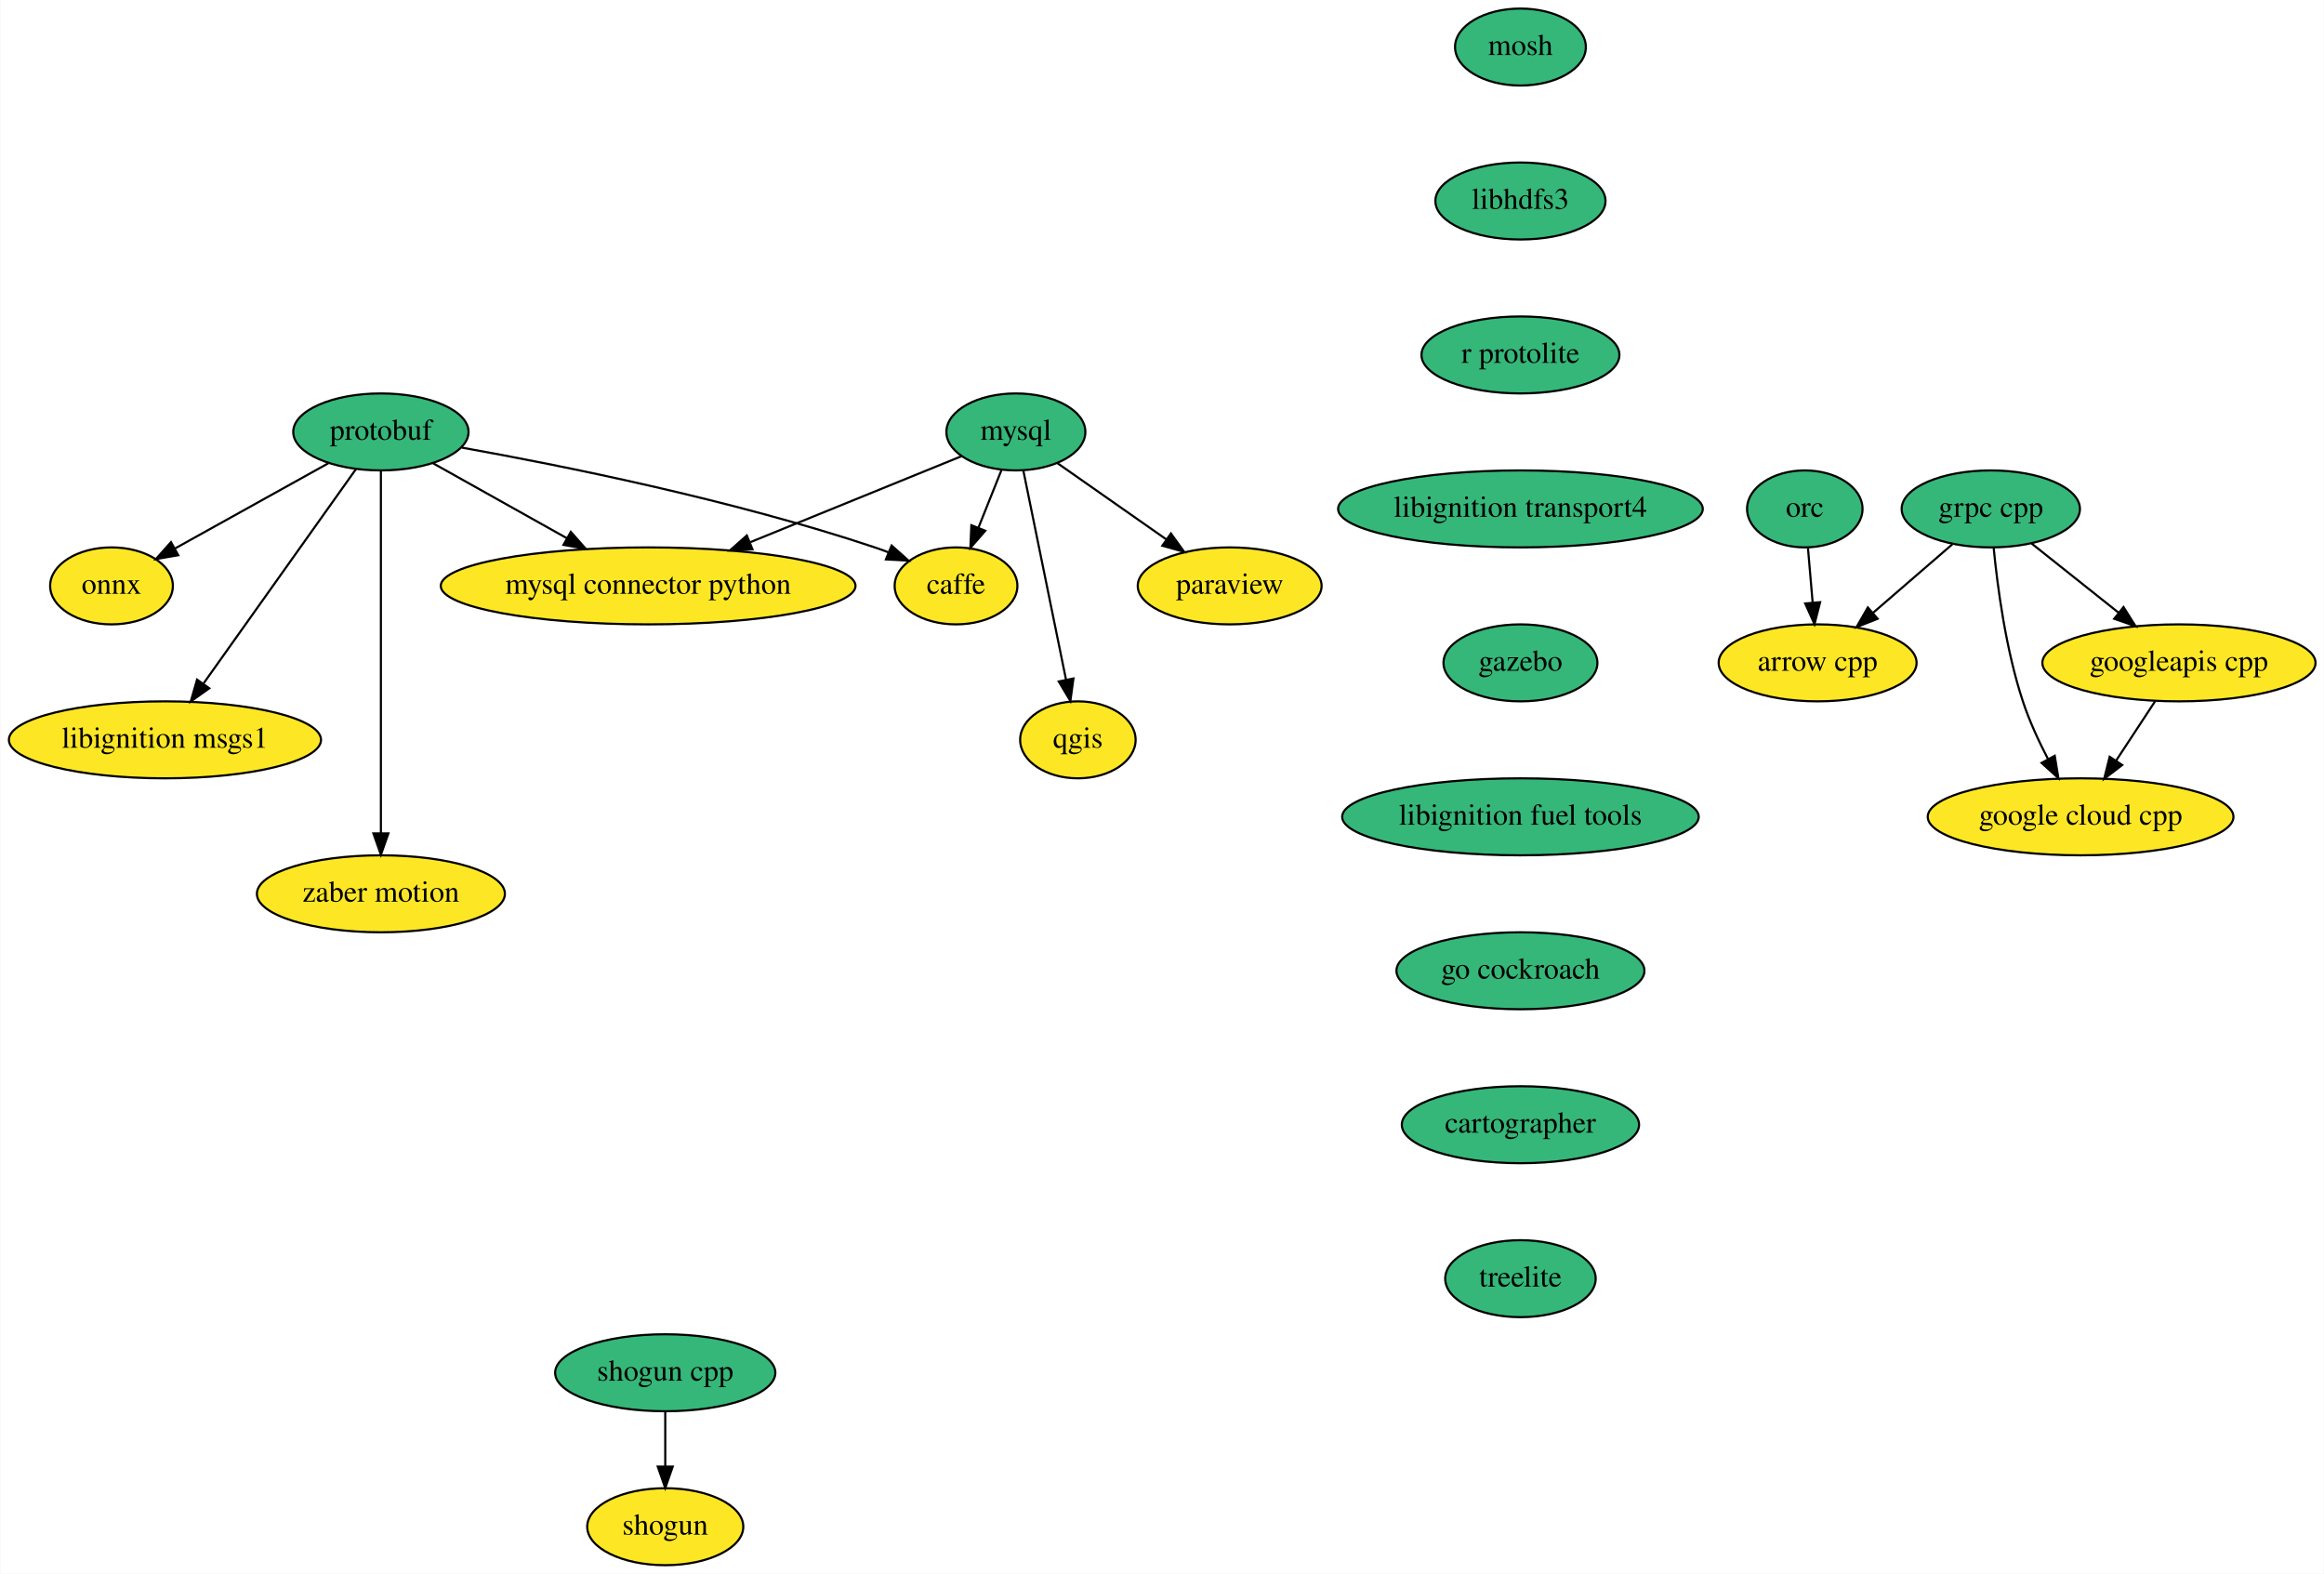
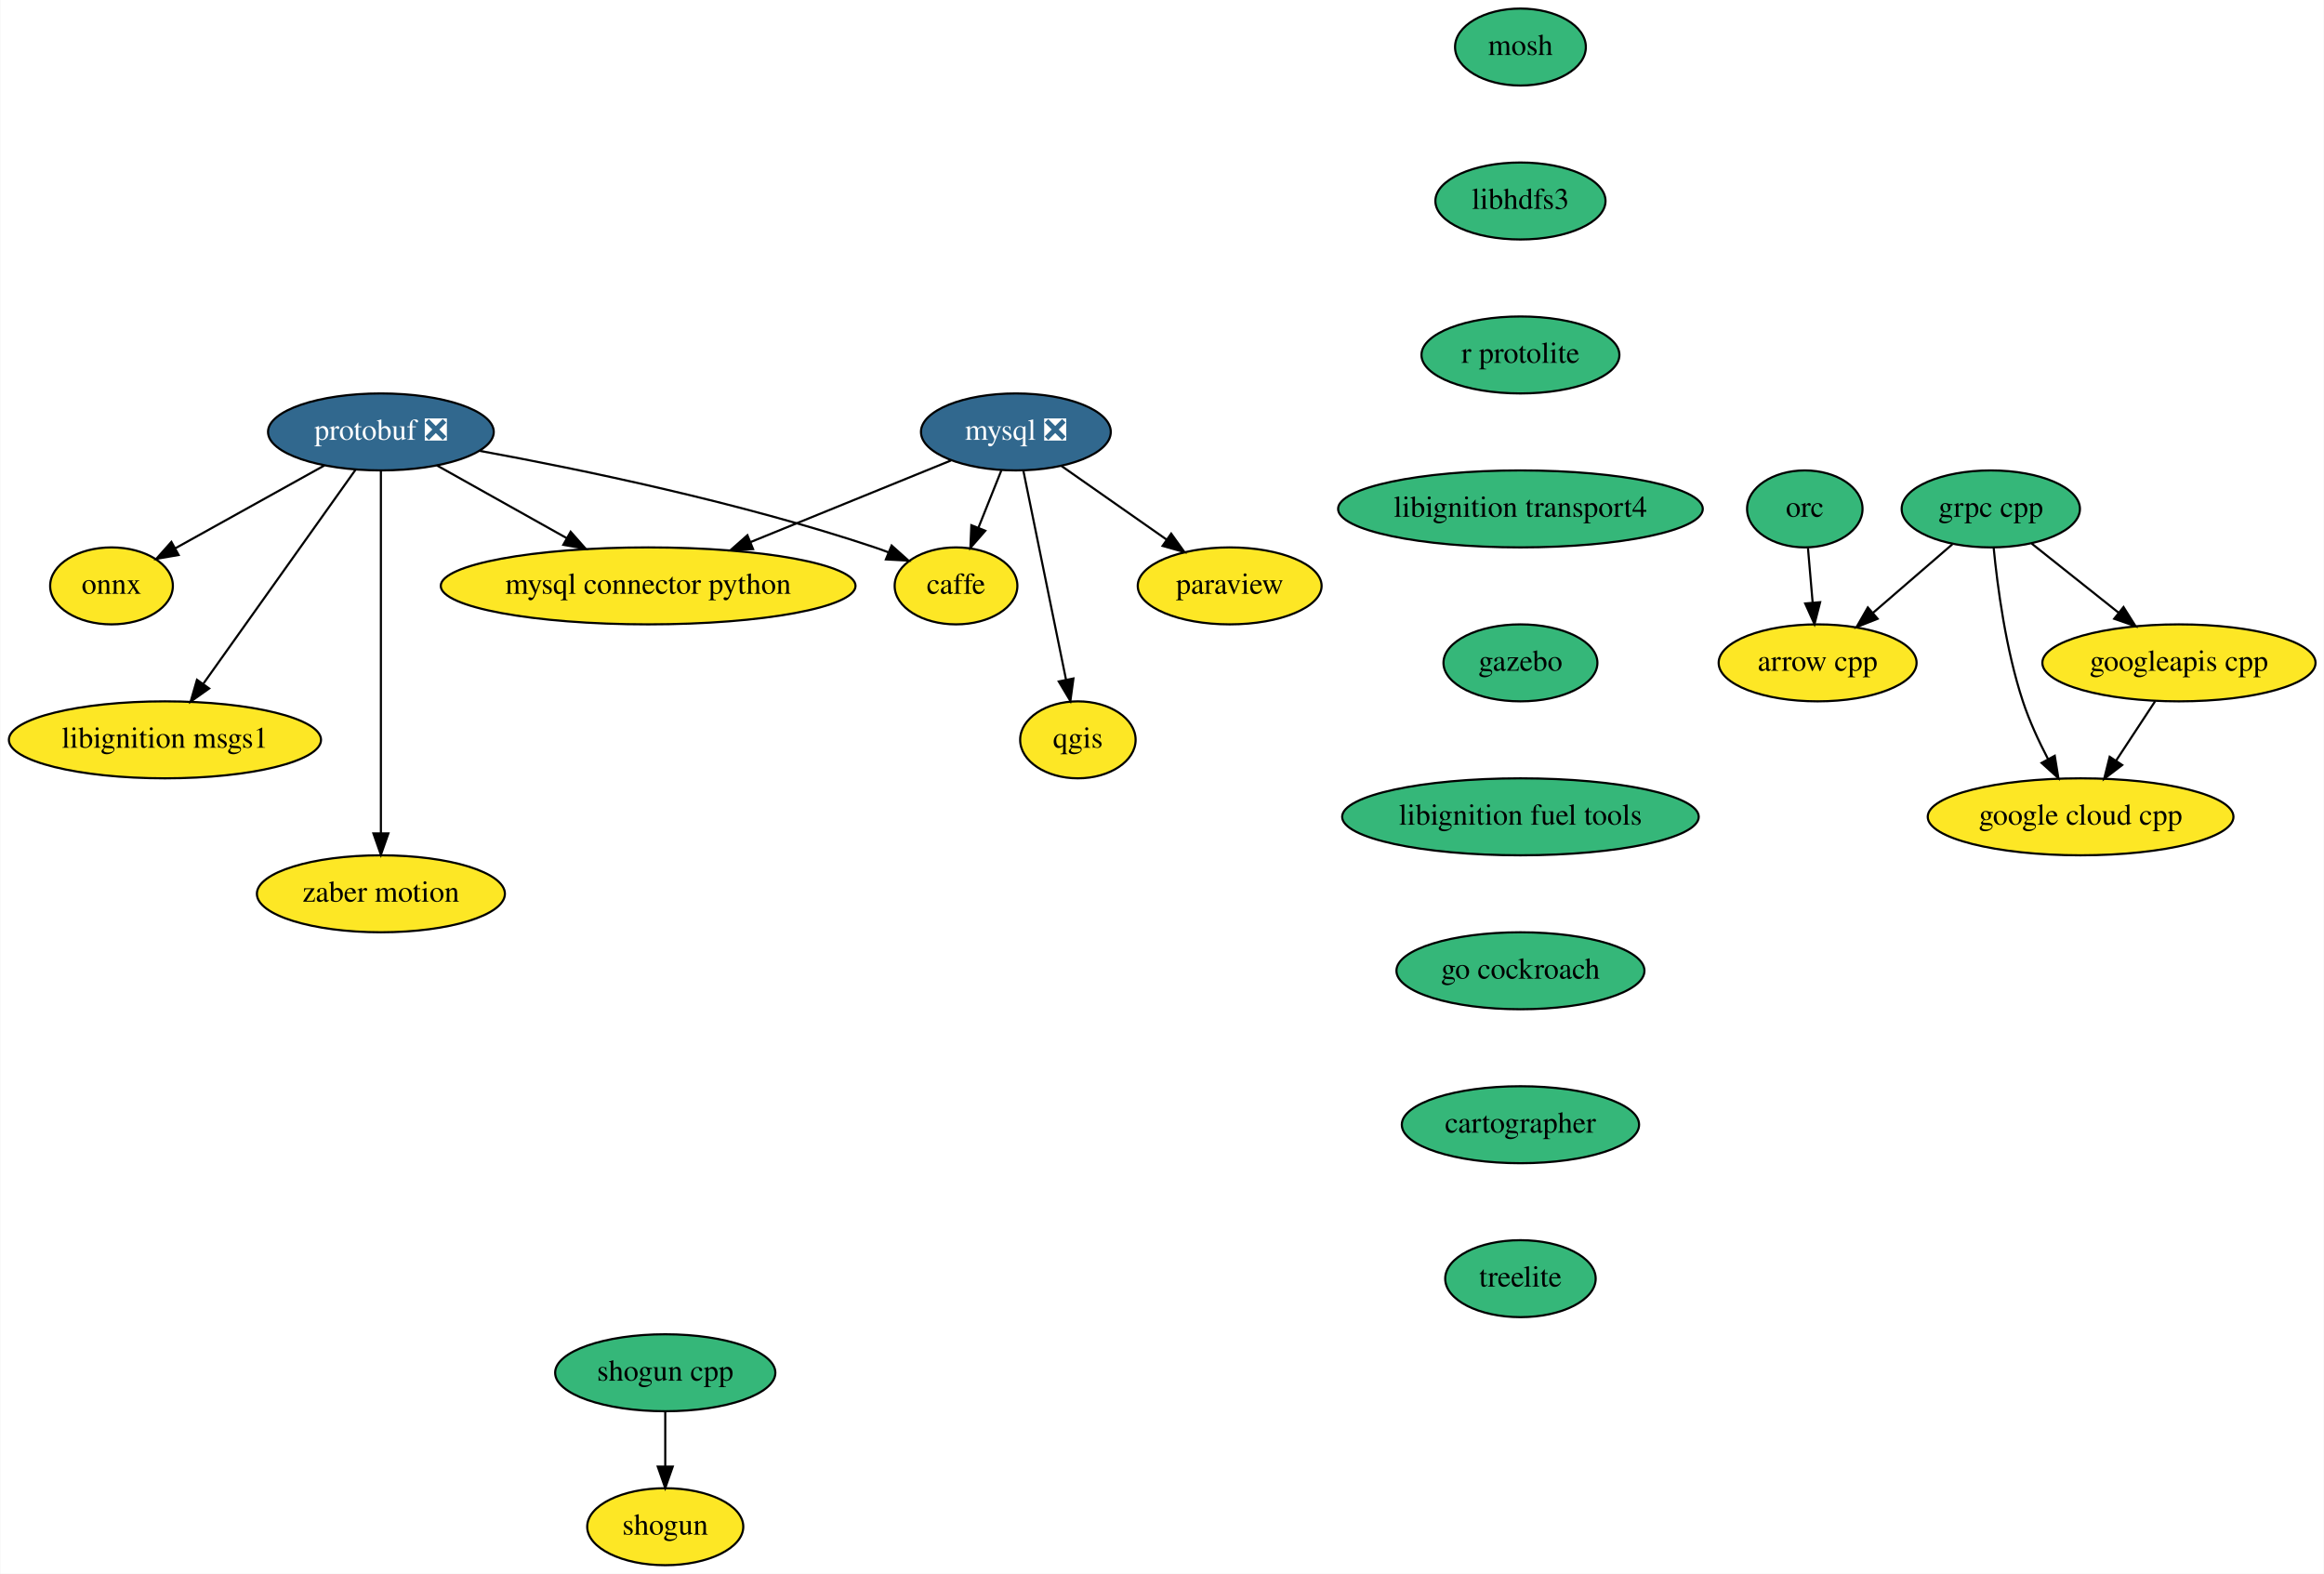
<svg xmlns="http://www.w3.org/2000/svg" xmlns:xlink="http://www.w3.org/1999/xlink" width="1087pt" height="736pt" viewBox="0.00 0.00 1086.69 736.00">
  <g id="graph0" class="graph" transform="scale(1 1) rotate(0) translate(4 732)">
    <polygon fill="white" stroke="transparent" points="-4,4 -4,-732 1082.69,-732 1082.69,4 -4,4" />
    <g id="node1" class="node">
      <g id="a_node1">
        <a xlink:href="https://github.com/conda-forge/arrow-cpp-feedstock" xlink:title="arrow cpp">
          <ellipse fill="#fde725" stroke="black" cx="846" cy="-422" rx="46.29" ry="18" />
          <text text-anchor="middle" x="846" y="-418.3" font-family="Times,serif" font-size="14.00">arrow cpp</text>
        </a>
      </g>
    </g>
    <g id="node2" class="node">
      <g id="a_node2">
        <a xlink:href="https://github.com/conda-forge/caffe-feedstock" xlink:title="caffe">
          <ellipse fill="#fde725" stroke="black" cx="443" cy="-458" rx="28.7" ry="18" />
          <text text-anchor="middle" x="443" y="-454.3" font-family="Times,serif" font-size="14.00">caffe</text>
        </a>
      </g>
    </g>
    <g id="node3" class="node">
      <g id="a_node3">
        <a xlink:href="https://github.com/conda-forge/mosh-feedstock" xlink:title="mosh">
          <ellipse fill="#35b779" stroke="black" cx="707" cy="-710" rx="30.59" ry="18" />
          <text text-anchor="middle" x="707" y="-706.3" font-family="Times,serif" font-size="14.00">mosh</text>
        </a>
      </g>
    </g>
    <g id="node4" class="node">
      <g id="a_node4">
        <a xlink:href="https://github.com/conda-forge/libhdfs3-feedstock" xlink:title="libhdfs3">
          <ellipse fill="#35b779" stroke="black" cx="707" cy="-638" rx="39.79" ry="18" />
          <text text-anchor="middle" x="707" y="-634.3" font-family="Times,serif" font-size="14.00">libhdfs3</text>
        </a>
      </g>
    </g>
    <g id="node15" class="node">
      <g id="a_node15">
        <a xlink:href="https://github.com/conda-forge/r-protolite-feedstock" xlink:title="r protolite">
          <ellipse fill="#35b779" stroke="black" cx="707" cy="-566" rx="46.29" ry="18" />
          <text text-anchor="middle" x="707" y="-562.3" font-family="Times,serif" font-size="14.00">r protolite</text>
        </a>
      </g>
    </g>
    <g id="node5" class="node">
      <g id="a_node5">
-         <a xlink:href="https://github.com/conda-forge/mysql-feedstock" xlink:title="mysql">
-           <ellipse fill="#35b779" stroke="black" cx="471" cy="-530" rx="32.5" ry="18" />
-           <text text-anchor="middle" x="471" y="-526.3" font-family="Times,serif" font-size="14.00">mysql</text>
+         <a xlink:href="https://github.com/conda-forge/mysql-feedstock/pull/22" xlink:title="mysql ❎">
+           <ellipse fill="#31688e" stroke="black" cx="471" cy="-530" rx="44.39" ry="18" />
+           <text text-anchor="middle" x="471" y="-526.3" font-family="Times,serif" font-size="14.00" fill="white">mysql ❎</text>
        </a>
      </g>
    </g>
    <g id="edge2" class="edge">
      <path fill="none" stroke="black" d="M464.22,-512.05C460.99,-503.97 457.05,-494.12 453.44,-485.11" />
      <polygon fill="black" stroke="black" points="456.68,-483.77 449.72,-475.79 450.18,-486.37 456.68,-483.77" />
    </g>
    <g id="node6" class="node">
      <g id="a_node6">
        <a xlink:href="https://github.com/conda-forge/mysql-connector-python-feedstock" xlink:title="mysql connector python">
          <ellipse fill="#fde725" stroke="black" cx="299" cy="-458" rx="97" ry="18" />
          <text text-anchor="middle" x="299" y="-454.3" font-family="Times,serif" font-size="14.00">mysql connector python</text>
        </a>
      </g>
    </g>
    <g id="edge3" class="edge">
-       <path fill="none" stroke="black" d="M445.62,-518.67C419.71,-508.12 378.85,-491.5 346.84,-478.47" />
-       <polygon fill="black" stroke="black" points="347.8,-475.08 337.22,-474.55 345.16,-481.57 347.8,-475.08" />
+       <path fill="none" stroke="black" d="M440.65,-516.65C414.71,-506.09 376.95,-490.72 346.94,-478.51" />
+       <polygon fill="black" stroke="black" points="348.07,-475.19 337.49,-474.66 345.43,-481.68 348.07,-475.19" />
    </g>
    <g id="node7" class="node">
      <g id="a_node7">
        <a xlink:href="https://github.com/conda-forge/paraview-feedstock" xlink:title="paraview">
          <ellipse fill="#fde725" stroke="black" cx="571" cy="-458" rx="43" ry="18" />
          <text text-anchor="middle" x="571" y="-454.3" font-family="Times,serif" font-size="14.00">paraview</text>
        </a>
      </g>
    </g>
    <g id="edge4" class="edge">
-       <path fill="none" stroke="black" d="M490.28,-515.5C504.78,-505.35 524.91,-491.27 541.43,-479.7" />
-       <polygon fill="black" stroke="black" points="543.52,-482.51 549.7,-473.91 539.5,-476.78 543.52,-482.51" />
+       <path fill="none" stroke="black" d="M492.21,-514.15C506.53,-504.13 525.62,-490.76 541.43,-479.7" />
+       <polygon fill="black" stroke="black" points="543.64,-482.43 549.82,-473.82 539.62,-476.69 543.64,-482.43" />
    </g>
    <g id="node8" class="node">
      <g id="a_node8">
        <a xlink:href="https://github.com/conda-forge/qgis-feedstock" xlink:title="qgis">
          <ellipse fill="#fde725" stroke="black" cx="500" cy="-386" rx="27" ry="18" />
          <text text-anchor="middle" x="500" y="-382.3" font-family="Times,serif" font-size="14.00">qgis</text>
        </a>
      </g>
    </g>
    <g id="edge5" class="edge">
      <path fill="none" stroke="black" d="M474.5,-511.87C479.46,-487.56 488.6,-442.82 494.48,-414.01" />
      <polygon fill="black" stroke="black" points="497.92,-414.69 496.49,-404.19 491.06,-413.29 497.92,-414.69" />
    </g>
    <g id="node9" class="node">
      <g id="a_node9">
        <a xlink:href="https://github.com/conda-forge/onnx-feedstock" xlink:title="onnx">
          <ellipse fill="#fde725" stroke="black" cx="48" cy="-458" rx="28.7" ry="18" />
          <text text-anchor="middle" x="48" y="-454.3" font-family="Times,serif" font-size="14.00">onnx</text>
        </a>
      </g>
    </g>
    <g id="node10" class="node">
      <g id="a_node10">
-         <a xlink:href="https://github.com/conda-forge/protobuf-feedstock" xlink:title="protobuf">
-           <ellipse fill="#35b779" stroke="black" cx="174" cy="-530" rx="41" ry="18" />
-           <text text-anchor="middle" x="174" y="-526.3" font-family="Times,serif" font-size="14.00">protobuf</text>
+         <a xlink:href="https://github.com/conda-forge/protobuf-feedstock/pull/97" xlink:title="protobuf ❎">
+           <ellipse fill="#31688e" stroke="black" cx="174" cy="-530" rx="52.79" ry="18" />
+           <text text-anchor="middle" x="174" y="-526.3" font-family="Times,serif" font-size="14.00" fill="white">protobuf ❎</text>
        </a>
      </g>
    </g>
    <g id="edge6" class="edge">
-       <path fill="none" stroke="black" d="M211.83,-522.67C258.1,-514.39 338.48,-498.27 405,-476 407.12,-475.29 409.27,-474.51 411.43,-473.67" />
+       <path fill="none" stroke="black" d="M220.31,-521.13C267.48,-512.48 342.38,-496.97 405,-476 407.12,-475.29 409.27,-474.51 411.43,-473.67" />
      <polygon fill="black" stroke="black" points="412.88,-476.86 420.78,-469.81 410.21,-470.39 412.88,-476.86" />
    </g>
    <g id="edge7" class="edge">
-       <path fill="none" stroke="black" d="M198.4,-515.34C216.22,-505.36 240.73,-491.63 261.1,-480.23" />
-       <polygon fill="black" stroke="black" points="262.82,-483.27 269.83,-475.33 259.4,-477.17 262.82,-483.27" />
+       <path fill="none" stroke="black" d="M200.2,-514.33C217.84,-504.45 241.36,-491.28 261.04,-480.26" />
+       <polygon fill="black" stroke="black" points="262.75,-483.31 269.77,-475.37 259.33,-477.2 262.75,-483.31" />
    </g>
    <g id="edge8" class="edge">
-       <path fill="none" stroke="black" d="M149.41,-515.34C128.85,-503.92 99.48,-487.6 77.63,-475.46" />
-       <polygon fill="black" stroke="black" points="79.22,-472.34 68.78,-470.54 75.82,-478.46 79.22,-472.34" />
+       <path fill="none" stroke="black" d="M147.59,-514.33C127.22,-503.01 99.05,-487.36 77.86,-475.59" />
+       <polygon fill="black" stroke="black" points="79.4,-472.44 68.96,-470.65 76.01,-478.56 79.4,-472.44" />
    </g>
    <g id="node11" class="node">
      <g id="a_node11">
        <a xlink:href="https://github.com/conda-forge/libignition-msgs1-feedstock" xlink:title="libignition msgs1">
          <ellipse fill="#fde725" stroke="black" cx="73" cy="-386" rx="73" ry="18" />
          <text text-anchor="middle" x="73" y="-382.3" font-family="Times,serif" font-size="14.00">libignition msgs1</text>
        </a>
      </g>
    </g>
    <g id="edge9" class="edge">
-       <path fill="none" stroke="black" d="M162.41,-512.71C144.95,-488.15 111.72,-441.43 91.05,-412.38" />
-       <polygon fill="black" stroke="black" points="93.72,-410.1 85.08,-403.98 88.02,-414.16 93.72,-410.1" />
+       <path fill="none" stroke="black" d="M162.22,-512.43C144.67,-487.77 111.55,-441.2 90.97,-412.27" />
+       <polygon fill="black" stroke="black" points="93.67,-410.02 85.02,-403.9 87.97,-414.08 93.67,-410.02" />
    </g>
    <g id="node12" class="node">
      <g id="a_node12">
        <a xlink:href="https://github.com/conda-forge/zaber-motion-feedstock" xlink:title="zaber motion">
          <ellipse fill="#fde725" stroke="black" cx="174" cy="-314" rx="58" ry="18" />
          <text text-anchor="middle" x="174" y="-310.3" font-family="Times,serif" font-size="14.00">zaber motion</text>
        </a>
      </g>
    </g>
    <g id="edge10" class="edge">
      <path fill="none" stroke="black" d="M174,-511.85C174,-474.83 174,-387.18 174,-342.39" />
      <polygon fill="black" stroke="black" points="177.5,-342.23 174,-332.23 170.5,-342.23 177.5,-342.23" />
    </g>
    <g id="node13" class="node">
      <g id="a_node13">
        <a xlink:href="https://github.com/conda-forge/shogun-feedstock" xlink:title="shogun">
          <ellipse fill="#fde725" stroke="black" cx="307" cy="-18" rx="36.5" ry="18" />
          <text text-anchor="middle" x="307" y="-14.3" font-family="Times,serif" font-size="14.00">shogun</text>
        </a>
      </g>
    </g>
    <g id="node14" class="node">
      <g id="a_node14">
        <a xlink:href="https://github.com/conda-forge/shogun-cpp-feedstock" xlink:title="shogun cpp">
          <ellipse fill="#35b779" stroke="black" cx="307" cy="-90" rx="51.5" ry="18" />
          <text text-anchor="middle" x="307" y="-86.3" font-family="Times,serif" font-size="14.00">shogun cpp</text>
        </a>
      </g>
    </g>
    <g id="edge11" class="edge">
      <path fill="none" stroke="black" d="M307,-71.7C307,-63.98 307,-54.71 307,-46.11" />
      <polygon fill="black" stroke="black" points="310.5,-46.1 307,-36.1 303.5,-46.1 310.5,-46.1" />
    </g>
    <g id="node16" class="node">
      <g id="a_node16">
        <a xlink:href="https://github.com/conda-forge/libignition-transport4-feedstock" xlink:title="libignition transport4">
          <ellipse fill="#35b779" stroke="black" cx="707" cy="-494" rx="85.29" ry="18" />
          <text text-anchor="middle" x="707" y="-490.3" font-family="Times,serif" font-size="14.00">libignition transport4</text>
        </a>
      </g>
    </g>
    <g id="node21" class="node">
      <g id="a_node21">
        <a xlink:href="https://github.com/conda-forge/gazebo-feedstock" xlink:title="gazebo">
          <ellipse fill="#35b779" stroke="black" cx="707" cy="-422" rx="36" ry="18" />
          <text text-anchor="middle" x="707" y="-418.3" font-family="Times,serif" font-size="14.00">gazebo</text>
        </a>
      </g>
    </g>
    <g id="node17" class="node">
      <g id="a_node17">
        <a xlink:href="https://github.com/conda-forge/grpc-cpp-feedstock" xlink:title="grpc cpp">
          <ellipse fill="#35b779" stroke="black" cx="927" cy="-494" rx="41.69" ry="18" />
          <text text-anchor="middle" x="927" y="-490.3" font-family="Times,serif" font-size="14.00">grpc cpp</text>
        </a>
      </g>
    </g>
    <g id="edge14" class="edge">
      <path fill="none" stroke="black" d="M909.02,-477.46C898.09,-468.02 883.94,-455.79 871.82,-445.32" />
      <polygon fill="black" stroke="black" points="874.06,-442.62 864.21,-438.73 869.48,-447.92 874.06,-442.62" />
    </g>
    <g id="node18" class="node">
      <g id="a_node18">
        <a xlink:href="https://github.com/conda-forge/google-cloud-cpp-feedstock" xlink:title="google cloud cpp">
          <ellipse fill="#fde725" stroke="black" cx="969" cy="-350" rx="71.5" ry="18" />
          <text text-anchor="middle" x="969" y="-346.3" font-family="Times,serif" font-size="14.00">google cloud cpp</text>
        </a>
      </g>
    </g>
    <g id="edge15" class="edge">
      <path fill="none" stroke="black" d="M928.33,-475.9C930.1,-457.7 933.99,-428.25 942,-404 945.01,-394.88 949.4,-385.39 953.76,-377.01" />
      <polygon fill="black" stroke="black" points="956.91,-378.54 958.61,-368.09 950.76,-375.2 956.91,-378.54" />
    </g>
    <g id="node19" class="node">
      <g id="a_node19">
        <a xlink:href="https://github.com/conda-forge/googleapis-cpp-feedstock" xlink:title="googleapis cpp">
          <ellipse fill="#fde725" stroke="black" cx="1015" cy="-422" rx="63.89" ry="18" />
          <text text-anchor="middle" x="1015" y="-418.3" font-family="Times,serif" font-size="14.00">googleapis cpp</text>
        </a>
      </g>
    </g>
    <g id="edge16" class="edge">
      <path fill="none" stroke="black" d="M946.09,-477.81C957.98,-468.35 973.49,-456.02 986.78,-445.45" />
      <polygon fill="black" stroke="black" points="989.07,-448.1 994.72,-439.13 984.71,-442.62 989.07,-448.1" />
    </g>
    <g id="edge17" class="edge">
      <path fill="none" stroke="black" d="M1003.86,-404.05C998.38,-395.71 991.67,-385.49 985.59,-376.25" />
      <polygon fill="black" stroke="black" points="988.45,-374.22 980.03,-367.79 982.6,-378.07 988.45,-374.22" />
    </g>
    <g id="node20" class="node">
      <g id="a_node20">
        <a xlink:href="https://github.com/conda-forge/orc-feedstock" xlink:title="orc">
          <ellipse fill="#35b779" stroke="black" cx="840" cy="-494" rx="27" ry="18" />
          <text text-anchor="middle" x="840" y="-490.3" font-family="Times,serif" font-size="14.00">orc</text>
        </a>
      </g>
    </g>
    <g id="edge18" class="edge">
      <path fill="none" stroke="black" d="M841.48,-475.7C842.14,-467.98 842.94,-458.71 843.68,-450.11" />
      <polygon fill="black" stroke="black" points="847.17,-450.37 844.53,-440.1 840.19,-449.77 847.17,-450.37" />
    </g>
    <g id="node22" class="node">
      <g id="a_node22">
        <a xlink:href="https://github.com/conda-forge/libignition-fuel-tools-feedstock" xlink:title="libignition fuel tools">
          <ellipse fill="#35b779" stroke="black" cx="707" cy="-350" rx="83.39" ry="18" />
          <text text-anchor="middle" x="707" y="-346.3" font-family="Times,serif" font-size="14.00">libignition fuel tools</text>
        </a>
      </g>
    </g>
    <g id="node23" class="node">
      <g id="a_node23">
        <a xlink:href="https://github.com/conda-forge/go-cockroach-feedstock" xlink:title="go cockroach">
          <ellipse fill="#35b779" stroke="black" cx="707" cy="-278" rx="58" ry="18" />
          <text text-anchor="middle" x="707" y="-274.3" font-family="Times,serif" font-size="14.00">go cockroach</text>
        </a>
      </g>
    </g>
    <g id="node24" class="node">
      <g id="a_node24">
        <a xlink:href="https://github.com/conda-forge/cartographer-feedstock" xlink:title="cartographer">
          <ellipse fill="#35b779" stroke="black" cx="707" cy="-206" rx="55.49" ry="18" />
          <text text-anchor="middle" x="707" y="-202.3" font-family="Times,serif" font-size="14.00">cartographer</text>
        </a>
      </g>
    </g>
    <g id="node25" class="node">
      <g id="a_node25">
        <a xlink:href="https://github.com/conda-forge/treelite-feedstock" xlink:title="treelite">
          <ellipse fill="#35b779" stroke="black" cx="707" cy="-134" rx="35.19" ry="18" />
          <text text-anchor="middle" x="707" y="-130.3" font-family="Times,serif" font-size="14.00">treelite</text>
        </a>
      </g>
    </g>
  </g>
</svg>
